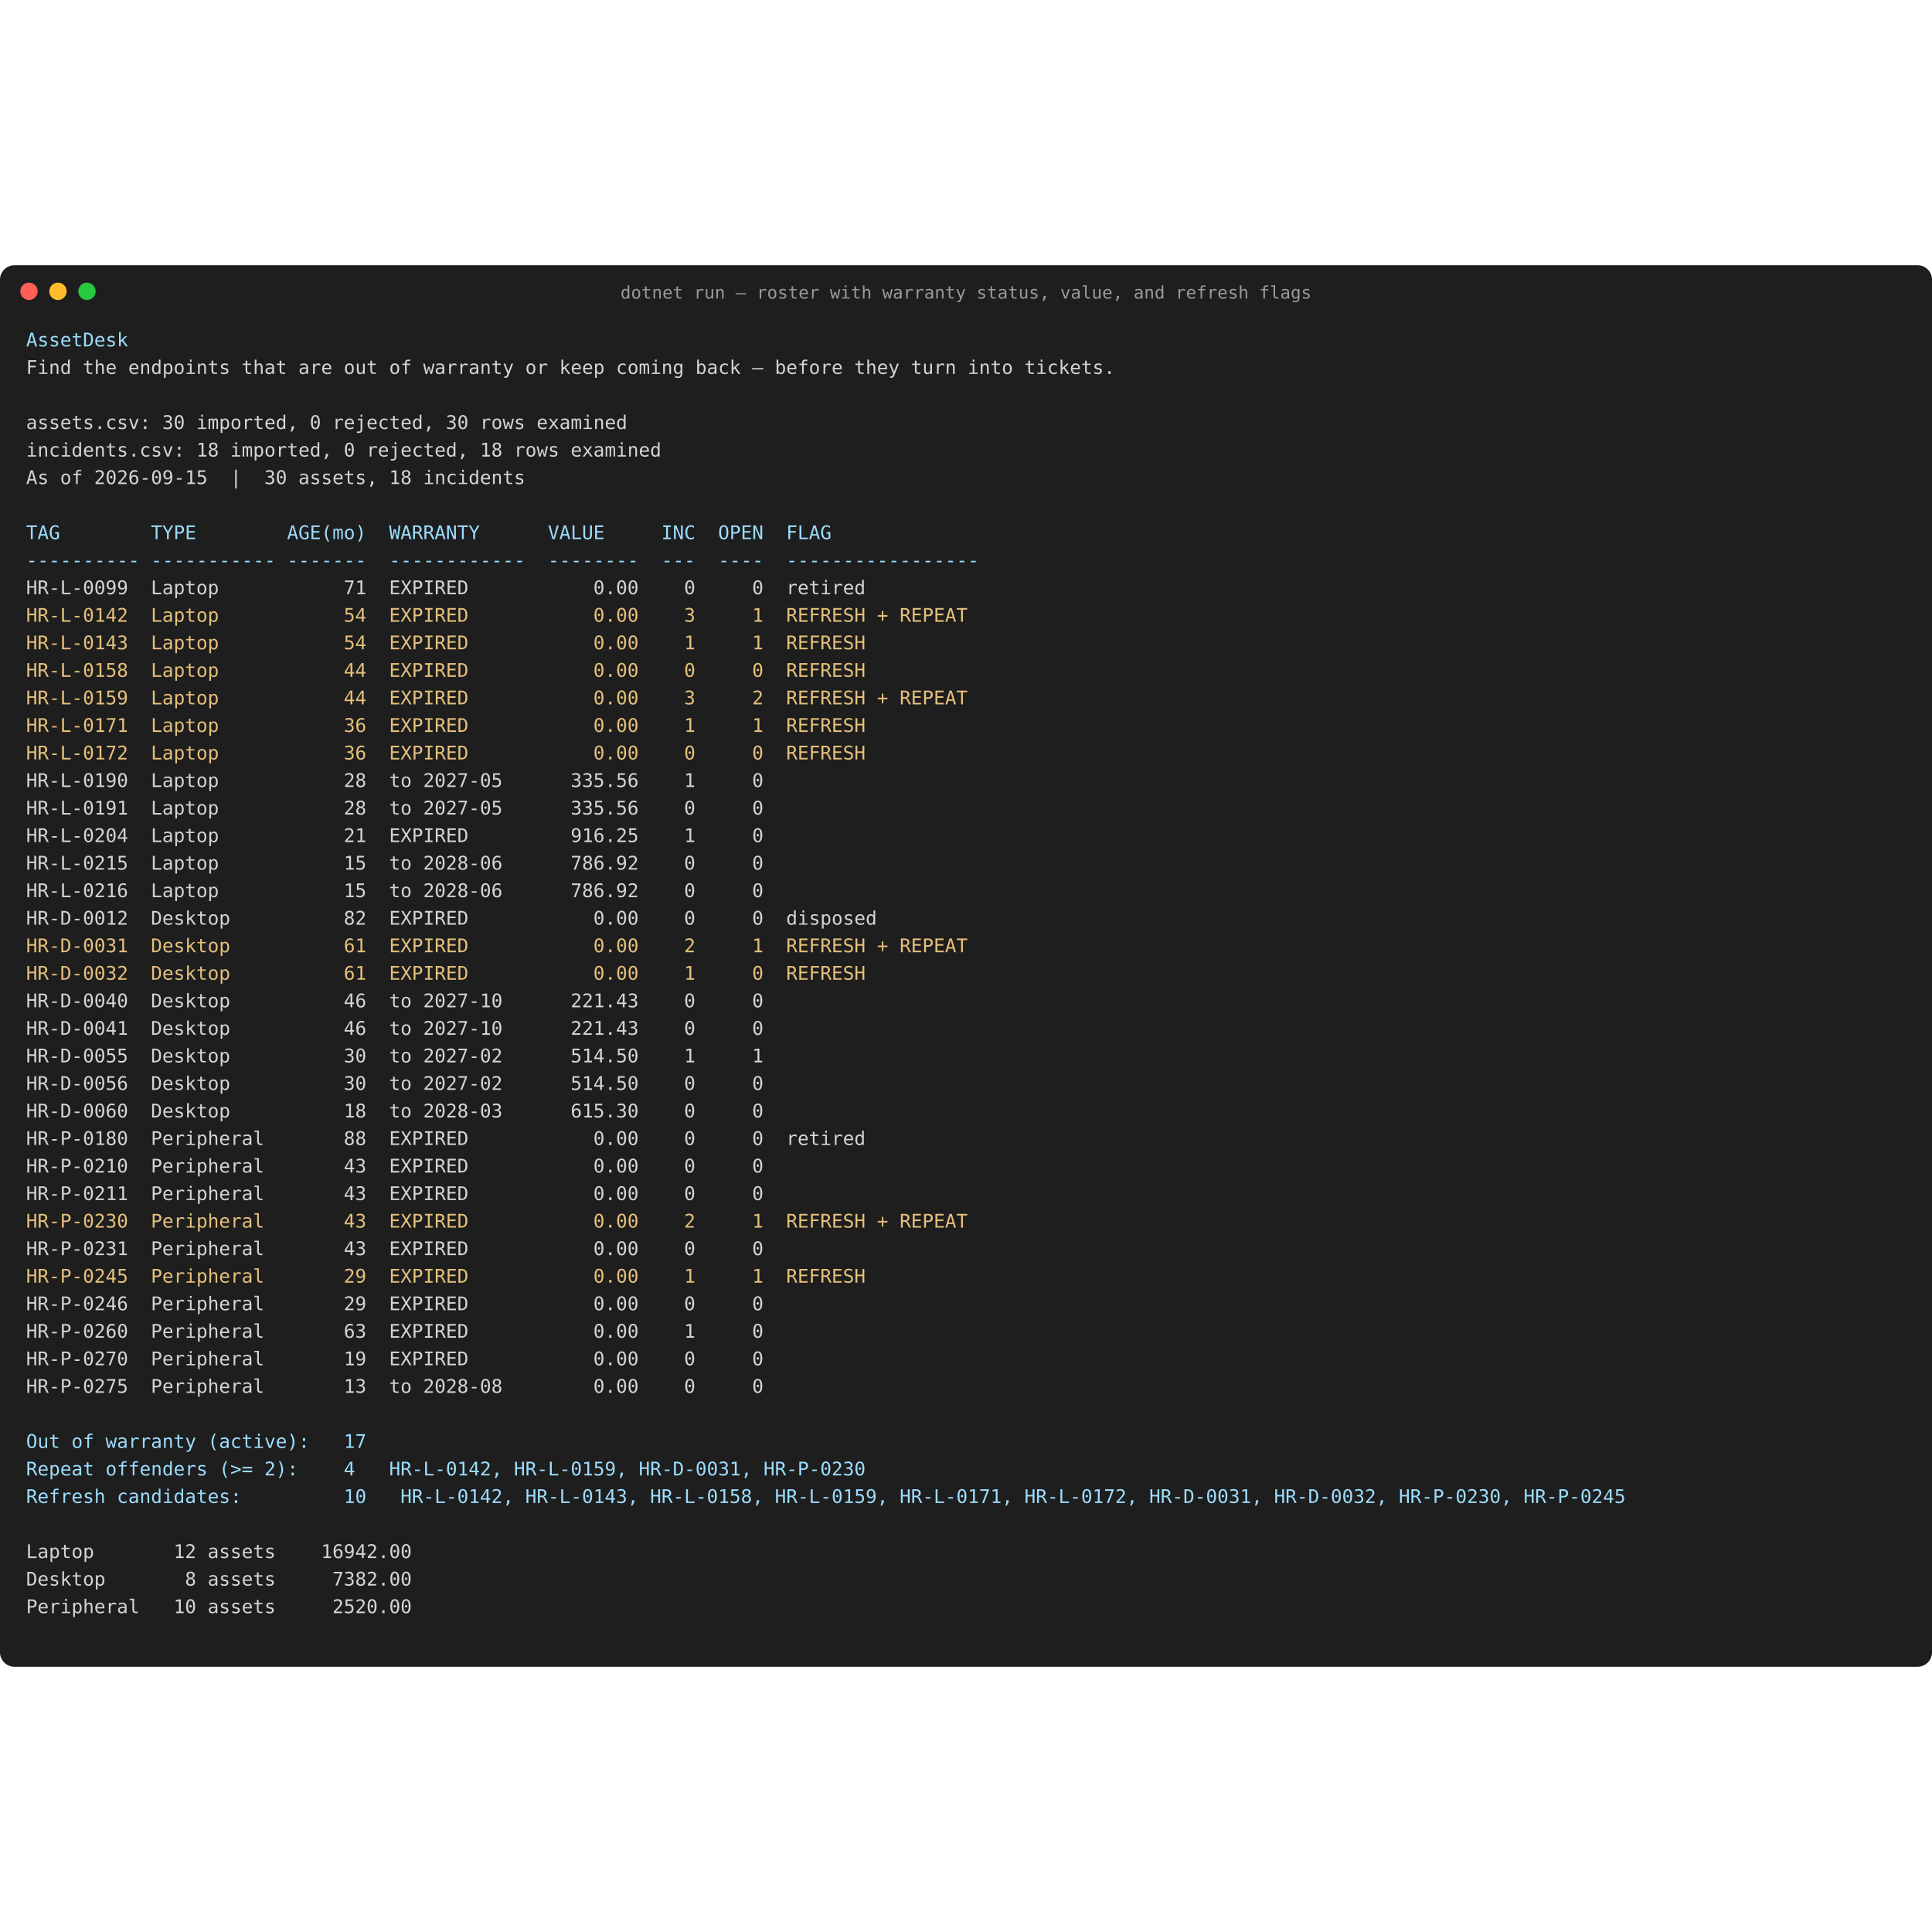
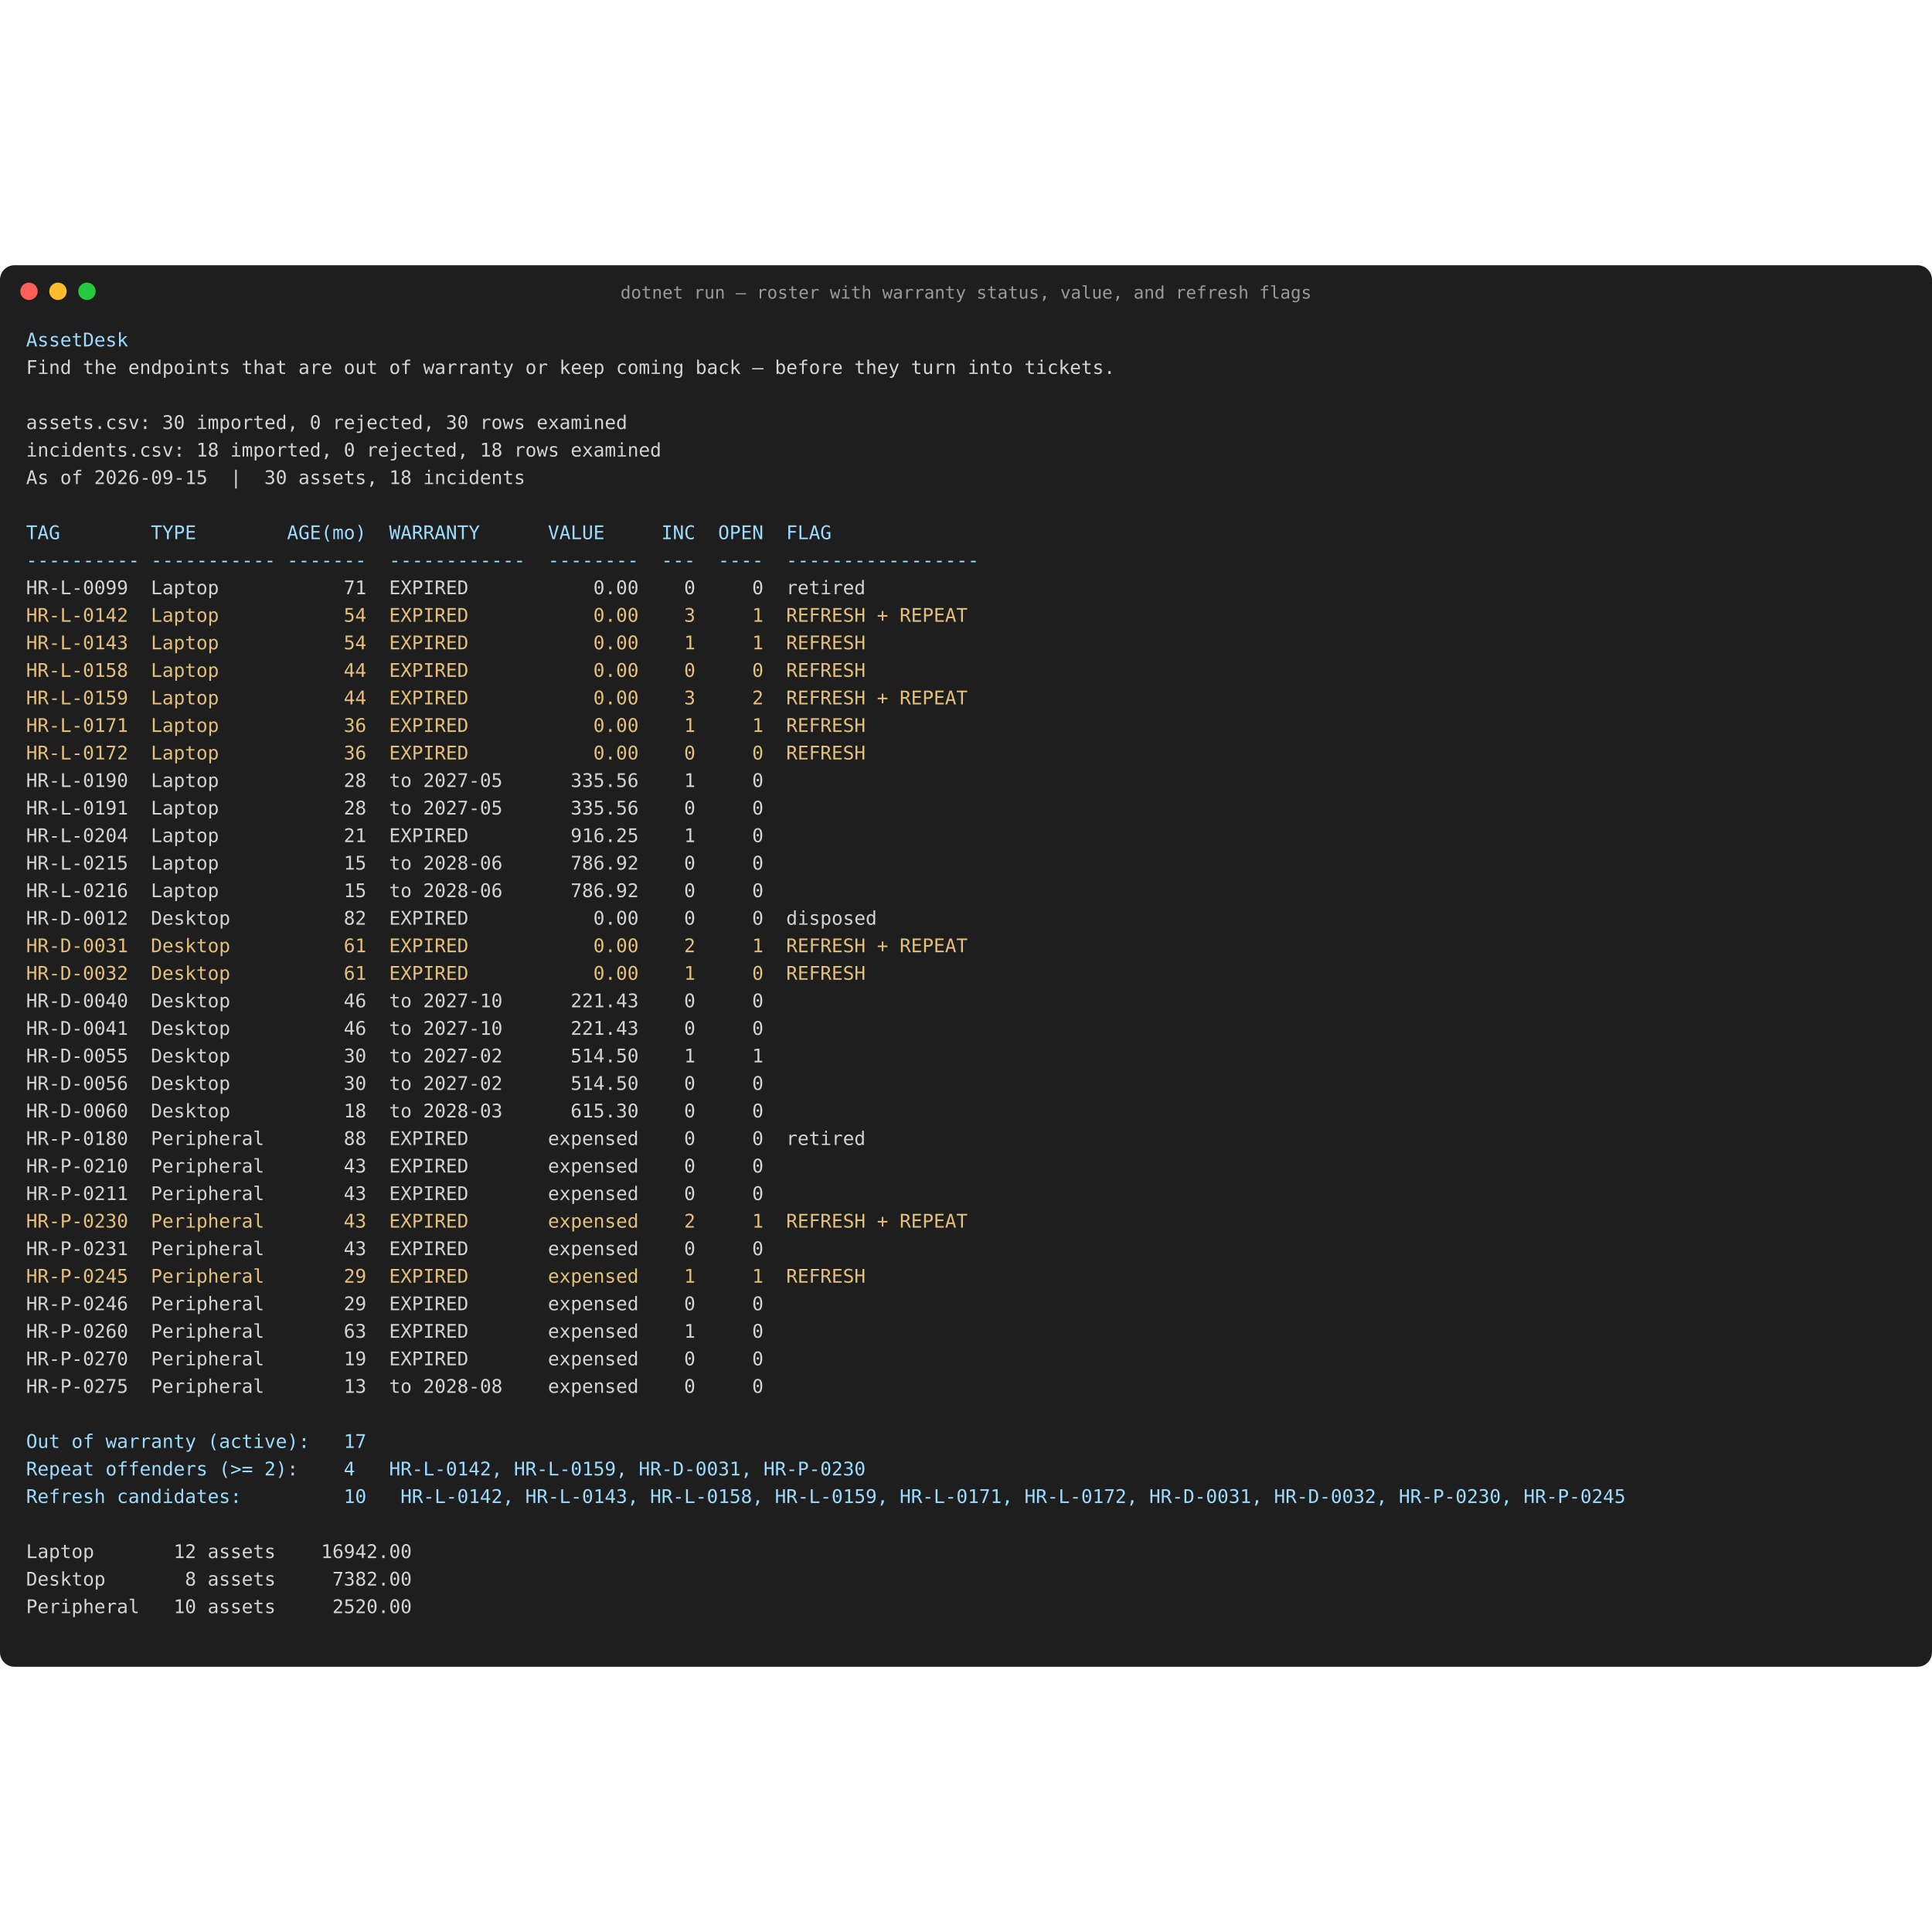
<svg xmlns="http://www.w3.org/2000/svg" width="1333" height="1333" viewBox="0 0 1333 1333" font-family="SF Mono, Menlo, Consolas, monospace" font-size="13" data-window="1333x967">
  <g transform="translate(0,183)">
    <rect width="1333" height="967" rx="10" fill="#1e1e1e" />
    <circle cx="20" cy="18" r="6" fill="#ff5f56" />
    <circle cx="40" cy="18" r="6" fill="#ffbd2e" />
    <circle cx="60" cy="18" r="6" fill="#27c93f" />
    <text x="666.5" y="23" fill="#9a9a9a" text-anchor="middle" font-size="12">dotnet run — roster with warranty status, value, and refresh flags</text>
    <text x="18" y="56" fill="#9cdcfe" xml:space="preserve">AssetDesk</text>
    <text x="18" y="75" fill="#d4d4d4" xml:space="preserve">Find the endpoints that are out of warranty or keep coming back — before they turn into tickets.</text>
    <text x="18" y="94" fill="#d4d4d4" xml:space="preserve" />
    <text x="18" y="113" fill="#d4d4d4" xml:space="preserve">assets.csv: 30 imported, 0 rejected, 30 rows examined</text>
    <text x="18" y="132" fill="#d4d4d4" xml:space="preserve">incidents.csv: 18 imported, 0 rejected, 18 rows examined</text>
    <text x="18" y="151" fill="#d4d4d4" xml:space="preserve">As of 2026-09-15  |  30 assets, 18 incidents</text>
    <text x="18" y="170" fill="#d4d4d4" xml:space="preserve" />
    <text x="18" y="189" fill="#9cdcfe" xml:space="preserve">TAG        TYPE        AGE(mo)  WARRANTY      VALUE     INC  OPEN  FLAG</text>
    <text x="18" y="208" fill="#9cdcfe" xml:space="preserve">---------- ----------- -------  ------------  --------  ---  ----  -----------------</text>
    <text x="18" y="227" fill="#d4d4d4" xml:space="preserve">HR-L-0099  Laptop           71  EXPIRED           0.00    0     0  retired</text>
    <text x="18" y="246" fill="#e5c07b" xml:space="preserve">HR-L-0142  Laptop           54  EXPIRED           0.00    3     1  REFRESH + REPEAT</text>
    <text x="18" y="265" fill="#e5c07b" xml:space="preserve">HR-L-0143  Laptop           54  EXPIRED           0.00    1     1  REFRESH</text>
    <text x="18" y="284" fill="#e5c07b" xml:space="preserve">HR-L-0158  Laptop           44  EXPIRED           0.00    0     0  REFRESH</text>
    <text x="18" y="303" fill="#e5c07b" xml:space="preserve">HR-L-0159  Laptop           44  EXPIRED           0.00    3     2  REFRESH + REPEAT</text>
    <text x="18" y="322" fill="#e5c07b" xml:space="preserve">HR-L-0171  Laptop           36  EXPIRED           0.00    1     1  REFRESH</text>
    <text x="18" y="341" fill="#e5c07b" xml:space="preserve">HR-L-0172  Laptop           36  EXPIRED           0.00    0     0  REFRESH</text>
    <text x="18" y="360" fill="#d4d4d4" xml:space="preserve">HR-L-0190  Laptop           28  to 2027-05      335.56    1     0</text>
    <text x="18" y="379" fill="#d4d4d4" xml:space="preserve">HR-L-0191  Laptop           28  to 2027-05      335.56    0     0</text>
    <text x="18" y="398" fill="#d4d4d4" xml:space="preserve">HR-L-0204  Laptop           21  EXPIRED         916.25    1     0</text>
    <text x="18" y="417" fill="#d4d4d4" xml:space="preserve">HR-L-0215  Laptop           15  to 2028-06      786.92    0     0</text>
    <text x="18" y="436" fill="#d4d4d4" xml:space="preserve">HR-L-0216  Laptop           15  to 2028-06      786.92    0     0</text>
    <text x="18" y="455" fill="#d4d4d4" xml:space="preserve">HR-D-0012  Desktop          82  EXPIRED           0.00    0     0  disposed</text>
    <text x="18" y="474" fill="#e5c07b" xml:space="preserve">HR-D-0031  Desktop          61  EXPIRED           0.00    2     1  REFRESH + REPEAT</text>
    <text x="18" y="493" fill="#e5c07b" xml:space="preserve">HR-D-0032  Desktop          61  EXPIRED           0.00    1     0  REFRESH</text>
    <text x="18" y="512" fill="#d4d4d4" xml:space="preserve">HR-D-0040  Desktop          46  to 2027-10      221.43    0     0</text>
    <text x="18" y="531" fill="#d4d4d4" xml:space="preserve">HR-D-0041  Desktop          46  to 2027-10      221.43    0     0</text>
    <text x="18" y="550" fill="#d4d4d4" xml:space="preserve">HR-D-0055  Desktop          30  to 2027-02      514.50    1     1</text>
    <text x="18" y="569" fill="#d4d4d4" xml:space="preserve">HR-D-0056  Desktop          30  to 2027-02      514.50    0     0</text>
    <text x="18" y="588" fill="#d4d4d4" xml:space="preserve">HR-D-0060  Desktop          18  to 2028-03      615.30    0     0</text>
-     <text x="18" y="607" fill="#d4d4d4" xml:space="preserve">HR-P-0180  Peripheral       88  EXPIRED           0.00    0     0  retired</text>
-     <text x="18" y="626" fill="#d4d4d4" xml:space="preserve">HR-P-0210  Peripheral       43  EXPIRED           0.00    0     0</text>
-     <text x="18" y="645" fill="#d4d4d4" xml:space="preserve">HR-P-0211  Peripheral       43  EXPIRED           0.00    0     0</text>
-     <text x="18" y="664" fill="#e5c07b" xml:space="preserve">HR-P-0230  Peripheral       43  EXPIRED           0.00    2     1  REFRESH + REPEAT</text>
-     <text x="18" y="683" fill="#d4d4d4" xml:space="preserve">HR-P-0231  Peripheral       43  EXPIRED           0.00    0     0</text>
-     <text x="18" y="702" fill="#e5c07b" xml:space="preserve">HR-P-0245  Peripheral       29  EXPIRED           0.00    1     1  REFRESH</text>
-     <text x="18" y="721" fill="#d4d4d4" xml:space="preserve">HR-P-0246  Peripheral       29  EXPIRED           0.00    0     0</text>
-     <text x="18" y="740" fill="#d4d4d4" xml:space="preserve">HR-P-0260  Peripheral       63  EXPIRED           0.00    1     0</text>
-     <text x="18" y="759" fill="#d4d4d4" xml:space="preserve">HR-P-0270  Peripheral       19  EXPIRED           0.00    0     0</text>
-     <text x="18" y="778" fill="#d4d4d4" xml:space="preserve">HR-P-0275  Peripheral       13  to 2028-08        0.00    0     0</text>
+     <text x="18" y="607" fill="#d4d4d4" xml:space="preserve">HR-P-0180  Peripheral       88  EXPIRED       expensed    0     0  retired</text>
+     <text x="18" y="626" fill="#d4d4d4" xml:space="preserve">HR-P-0210  Peripheral       43  EXPIRED       expensed    0     0</text>
+     <text x="18" y="645" fill="#d4d4d4" xml:space="preserve">HR-P-0211  Peripheral       43  EXPIRED       expensed    0     0</text>
+     <text x="18" y="664" fill="#e5c07b" xml:space="preserve">HR-P-0230  Peripheral       43  EXPIRED       expensed    2     1  REFRESH + REPEAT</text>
+     <text x="18" y="683" fill="#d4d4d4" xml:space="preserve">HR-P-0231  Peripheral       43  EXPIRED       expensed    0     0</text>
+     <text x="18" y="702" fill="#e5c07b" xml:space="preserve">HR-P-0245  Peripheral       29  EXPIRED       expensed    1     1  REFRESH</text>
+     <text x="18" y="721" fill="#d4d4d4" xml:space="preserve">HR-P-0246  Peripheral       29  EXPIRED       expensed    0     0</text>
+     <text x="18" y="740" fill="#d4d4d4" xml:space="preserve">HR-P-0260  Peripheral       63  EXPIRED       expensed    1     0</text>
+     <text x="18" y="759" fill="#d4d4d4" xml:space="preserve">HR-P-0270  Peripheral       19  EXPIRED       expensed    0     0</text>
+     <text x="18" y="778" fill="#d4d4d4" xml:space="preserve">HR-P-0275  Peripheral       13  to 2028-08    expensed    0     0</text>
    <text x="18" y="797" fill="#d4d4d4" xml:space="preserve" />
    <text x="18" y="816" fill="#9cdcfe" xml:space="preserve">Out of warranty (active):   17</text>
    <text x="18" y="835" fill="#9cdcfe" xml:space="preserve">Repeat offenders (&gt;= 2):    4   HR-L-0142, HR-L-0159, HR-D-0031, HR-P-0230</text>
    <text x="18" y="854" fill="#9cdcfe" xml:space="preserve">Refresh candidates:         10   HR-L-0142, HR-L-0143, HR-L-0158, HR-L-0159, HR-L-0171, HR-L-0172, HR-D-0031, HR-D-0032, HR-P-0230, HR-P-0245</text>
    <text x="18" y="873" fill="#d4d4d4" xml:space="preserve" />
    <text x="18" y="892" fill="#d4d4d4" xml:space="preserve">Laptop       12 assets    16942.00</text>
    <text x="18" y="911" fill="#d4d4d4" xml:space="preserve">Desktop       8 assets     7382.00</text>
    <text x="18" y="930" fill="#d4d4d4" xml:space="preserve">Peripheral   10 assets     2520.00</text>
  </g>
</svg>
